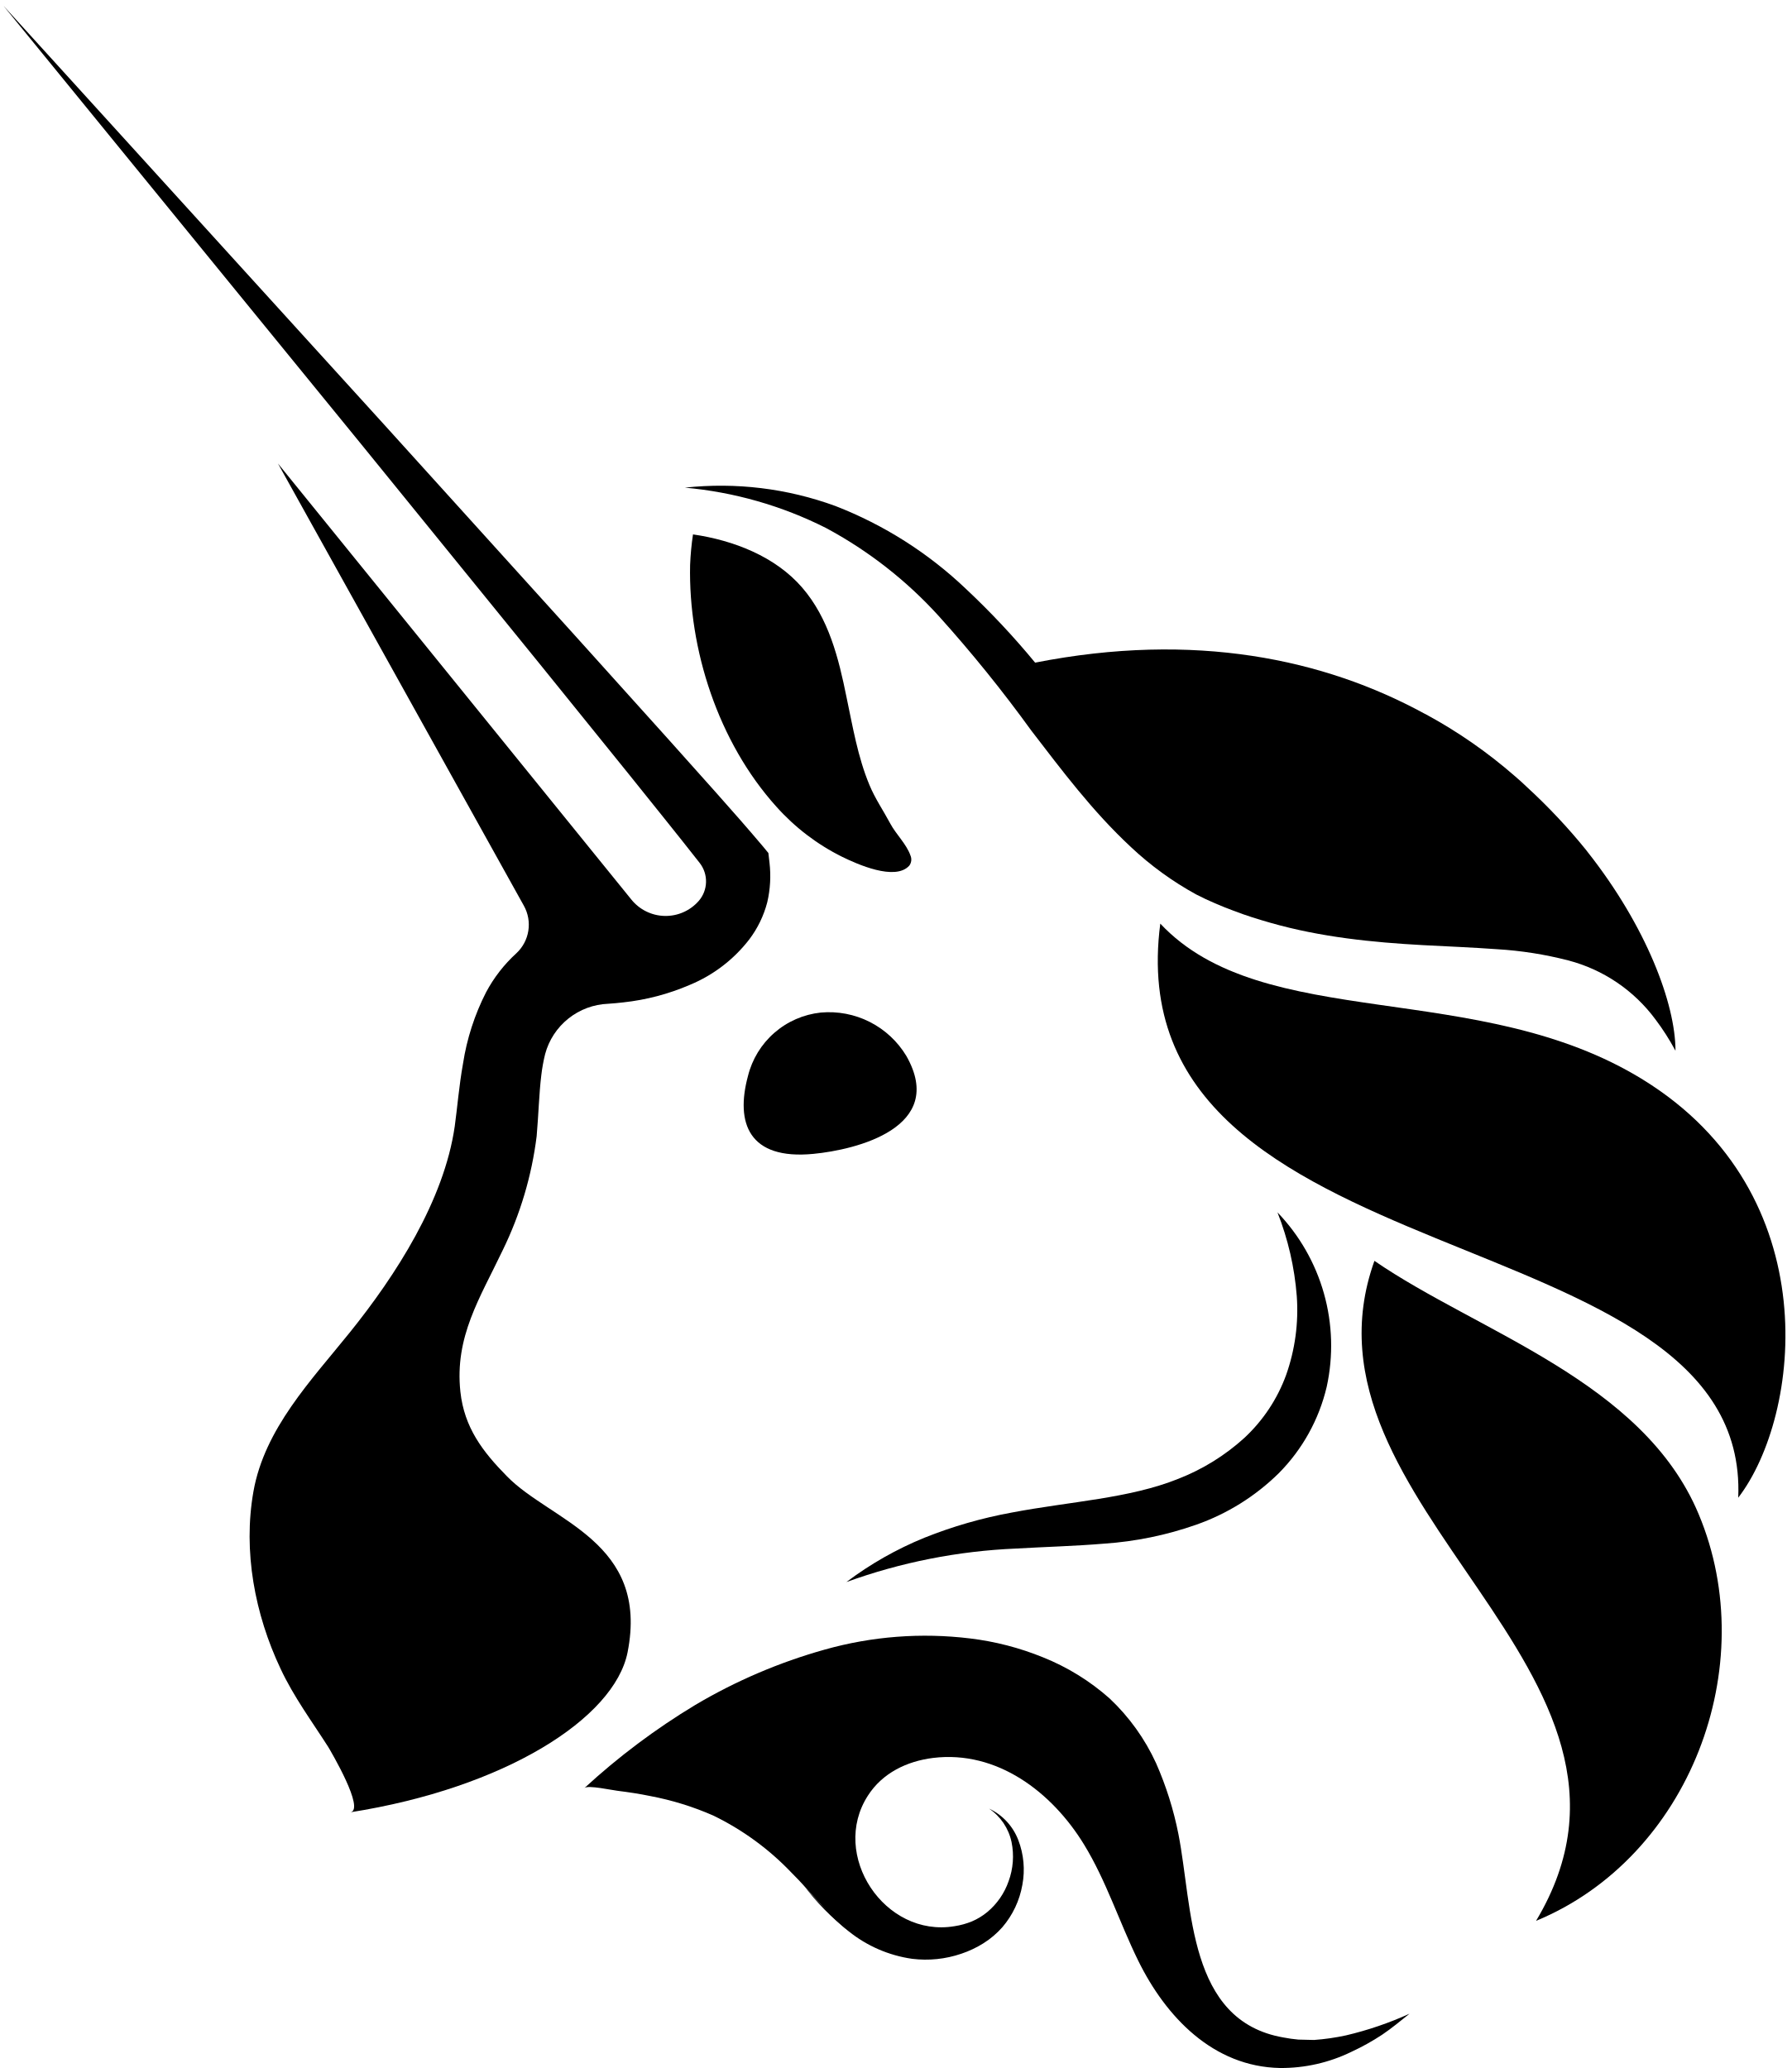
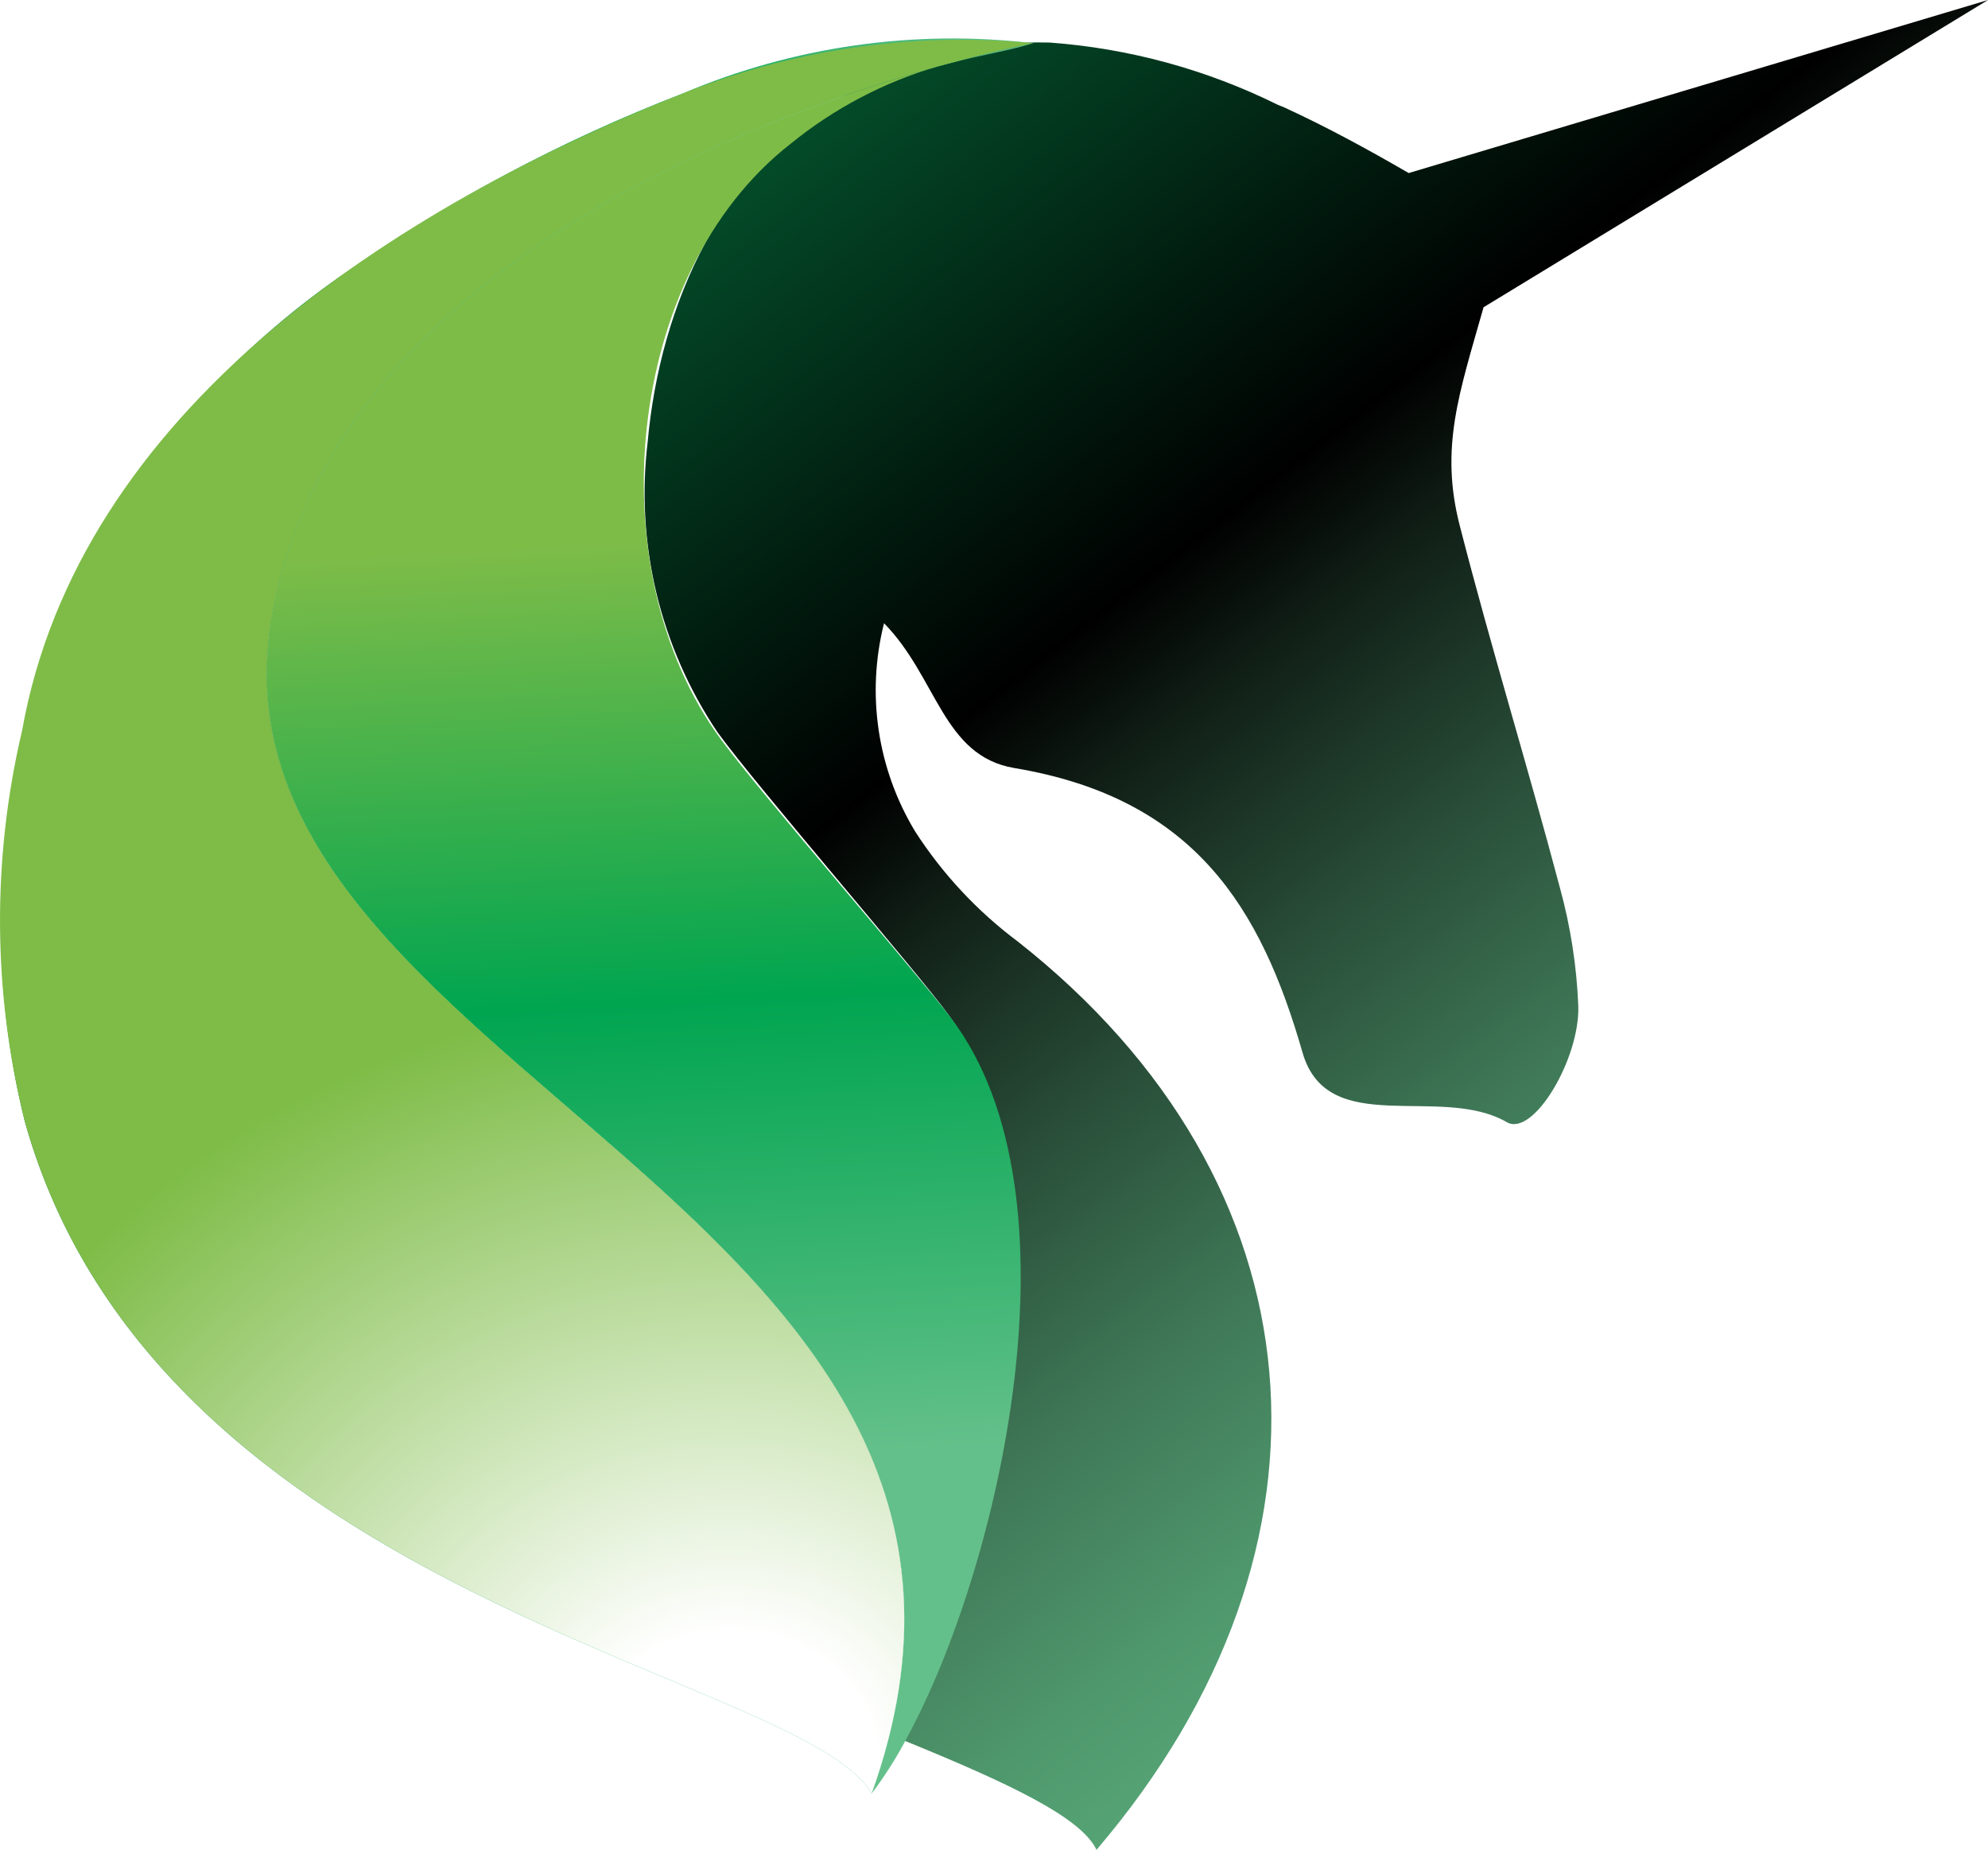
- <svg xmlns="http://www.w3.org/2000/svg" width="285" height="329" viewBox="0 0 285 329" fill="none">
-   <path d="M144.174 168C150.644 179.39 136.174 182.92 129.384 183.57C119.094 184.57 116.964 178.64 118.974 171.19C119.633 168.523 121.097 166.123 123.167 164.317C125.236 162.51 127.812 161.383 130.544 161.09C133.236 160.844 135.942 161.361 138.353 162.583C140.764 163.806 142.782 165.683 144.174 168V168Z" fill="black" />
-   <path d="M184.563 146.94C177.043 204.46 278.423 192.49 276.493 238.27C286.493 225.27 290.793 189.95 261.353 171.77C235.123 155.56 200.943 164.43 184.563 146.94Z" fill="black" />
-   <path d="M242.973 125.25C242.313 124.64 241.633 124.04 240.973 123.44C241.643 124.05 242.313 124.69 242.973 125.25Z" fill="#FF00F3" />
-   <path d="M266.513 167.15L266.453 167.06C265.538 165.36 264.495 163.732 263.333 162.19C259.915 157.56 255.013 154.242 249.443 152.79C245.736 151.833 241.945 151.237 238.123 151.01C234.253 150.73 230.303 150.57 226.313 150.36C218.313 149.92 210.123 149.1 202.123 146.82C200.123 146.25 198.123 145.63 196.193 144.88C195.193 144.52 194.263 144.13 193.273 143.71C192.283 143.29 191.273 142.81 190.273 142.3C186.512 140.24 183.027 137.709 179.903 134.77C173.743 129.04 168.903 122.54 164.053 116.24C159.481 109.916 154.574 103.841 149.353 98.04C144.202 92.358 138.114 87.602 131.353 83.98C124.353 80.454 116.75 78.283 108.943 77.58C117.042 76.701 125.234 77.7 132.883 80.5C140.602 83.497 147.659 87.978 153.653 93.69C157.567 97.361 161.242 101.279 164.653 105.42C190.053 100.42 210.653 104.86 226.483 113.48L226.843 113.66C231.882 116.393 236.604 119.673 240.923 123.44C241.613 124.04 242.293 124.64 242.923 125.25C246.295 128.348 249.434 131.691 252.313 135.25L252.533 135.54C261.883 147.38 266.503 159.69 266.513 167.15Z" fill="black" />
-   <path d="M266.513 167.15L266.453 167.03L266.513 167.15Z" fill="black" />
-   <path d="M110.232 85.019C116.712 85.96 123.322 88.54 127.582 93.46C131.842 98.379 133.412 104.78 134.642 110.87C135.642 115.59 136.432 120.4 138.292 124.87C139.192 127.05 140.512 128.96 141.612 131.02C142.522 132.73 144.182 134.269 144.822 136.099C144.937 136.362 144.979 136.651 144.946 136.935C144.913 137.22 144.804 137.49 144.632 137.72C142.372 140.22 136.272 137.44 133.972 136.32C129.996 134.349 126.435 131.633 123.482 128.32C114.252 118.07 109.482 103.32 109.772 89.889C109.836 88.259 109.99 86.633 110.232 85.019Z" fill="black" />
-   <path d="M218.624 200.59C204.624 239.66 268.124 265.87 244.334 305.59C268.744 295.51 280.334 265.06 270.204 240.9C261.344 219.69 235.144 211.96 218.624 200.59Z" fill="black" />
-   <path d="M134.633 251.69C138.448 248.814 142.619 246.445 147.043 244.64C151.518 242.848 156.161 241.508 160.903 240.64C170.313 238.85 179.623 238.41 187.443 235.26C191.307 233.751 194.862 231.548 197.933 228.76C200.905 225.998 203.181 222.571 204.573 218.76C205.999 214.739 206.578 210.466 206.273 206.21C205.92 201.638 204.885 197.145 203.203 192.88C206.689 196.505 209.227 200.934 210.592 205.774C211.958 210.615 212.109 215.717 211.033 220.63C209.809 225.83 207.168 230.59 203.403 234.38C199.676 238.052 195.181 240.852 190.243 242.58C185.53 244.233 180.616 245.242 175.633 245.58C170.833 245.98 166.193 246.09 161.633 246.36C152.413 246.747 143.308 248.544 134.633 251.69V251.69Z" fill="black" />
-   <path d="M224.213 320.36C222.803 321.48 221.393 322.67 219.843 323.71C218.283 324.738 216.649 325.647 214.953 326.43C211.423 328.152 207.541 329.032 203.613 329C192.973 328.8 185.453 320.88 181.053 311.93C178.053 305.83 175.983 299.24 172.423 293.43C167.333 285.12 158.623 278.43 148.423 279.67C144.263 280.19 140.363 282.06 138.053 285.67C131.973 295.1 140.703 308.31 151.833 306.44C152.78 306.296 153.706 306.041 154.593 305.68C155.477 305.303 156.302 304.802 157.043 304.19C158.598 302.895 159.77 301.201 160.433 299.29C161.164 297.297 161.327 295.14 160.903 293.06C160.446 290.886 159.163 288.975 157.323 287.73C159.462 288.731 161.129 290.524 161.973 292.73C162.848 295 163.074 297.469 162.623 299.86C162.186 302.351 161.088 304.679 159.443 306.6C158.569 307.588 157.559 308.447 156.443 309.15C155.337 309.845 154.152 310.405 152.913 310.82C150.401 311.678 147.727 311.955 145.093 311.63C141.394 311.103 137.905 309.59 134.993 307.25C131.553 304.53 128.993 300.97 125.883 297.91C122.318 294.169 118.111 291.097 113.463 288.84C110.257 287.432 106.903 286.392 103.463 285.74C101.733 285.38 99.983 285.12 98.233 284.9C97.433 284.82 93.513 283.95 92.963 284.46C98.372 279.481 104.268 275.058 110.563 271.26C117.026 267.424 123.966 264.456 131.203 262.43C138.707 260.318 146.555 259.716 154.293 260.66C158.276 261.138 162.177 262.147 165.893 263.66C169.786 265.215 173.38 267.435 176.513 270.22C179.614 273.141 182.12 276.636 183.893 280.51C185.493 284.137 186.687 287.93 187.453 291.82C189.733 303.45 188.893 321.48 204.123 324.14C204.917 324.294 205.718 324.407 206.523 324.48L209.013 324.54C210.725 324.418 212.426 324.174 214.103 323.81C217.577 322.993 220.964 321.837 224.213 320.36V320.36Z" fill="black" />
-   <path d="M135.713 307.69L135.312 307.38L135.713 307.69Z" fill="#FF00FF" />
-   <path d="M122.043 143.55C121.488 145.681 120.52 147.683 119.193 149.44C116.723 152.646 113.453 155.146 109.713 156.69C106.348 158.14 102.785 159.077 99.143 159.47C98.353 159.57 97.533 159.63 96.743 159.69C94.436 159.778 92.218 160.602 90.413 162.041C88.608 163.481 87.311 165.46 86.713 167.69C86.439 168.799 86.235 169.925 86.103 171.06C85.743 174 85.683 177.06 85.363 180.76C84.579 187.056 82.758 193.179 79.973 198.88C76.353 206.5 72.293 212.64 73.233 221.42C73.853 227.12 76.773 230.94 80.653 234.88C87.653 242.04 103.323 245.24 99.823 262.88C97.713 273.41 80.253 284.46 55.713 288.32C58.153 287.95 52.583 278.56 52.233 277.96C49.603 273.84 46.723 269.96 44.633 265.49C40.533 256.82 38.633 246.79 40.313 237.29C42.083 227.29 49.483 219.63 55.633 211.99C62.953 202.9 70.633 190.99 72.333 179.19C72.733 176.33 73.013 172.75 73.653 169.19C74.263 165.246 75.498 161.425 77.313 157.87C78.551 155.539 80.182 153.438 82.133 151.66C83.15 150.716 83.821 149.458 84.039 148.087C84.256 146.717 84.008 145.313 83.333 144.1L44.213 73.74L100.403 143.08C101.043 143.883 101.851 144.536 102.772 144.992C103.692 145.448 104.702 145.696 105.729 145.717C106.756 145.739 107.775 145.535 108.714 145.119C109.653 144.703 110.489 144.085 111.163 143.31V143.31C111.875 142.48 112.278 141.43 112.305 140.337C112.333 139.244 111.982 138.175 111.313 137.31C107.643 132.62 103.763 127.84 100.003 123.14L85.863 105.64L57.483 70.7L0.553 0.92L61.123 67.57L91.333 100.97L106.403 117.71C111.403 123.34 116.403 128.79 121.403 134.71L122.223 135.71L122.403 137.26C122.646 139.362 122.525 141.49 122.043 143.55V143.55Z" fill="black" />
-   <path d="M135.002 307.21C132.287 305.113 129.871 302.653 127.822 299.9C130.02 302.521 132.421 304.966 135.002 307.21V307.21Z" fill="black" />
+ <svg xmlns="http://www.w3.org/2000/svg" xmlns:xlink="http://www.w3.org/1999/xlink" id="Layer_1" data-name="Layer 1" viewBox="0 0 64 59.54">
+   <defs>
+     <style>.cls-1{fill:#0d7208;stroke:#231f20;stroke-linecap:round;stroke-miterlimit:10;stroke-width:0.11px;}.cls-2{fill:url(#linear-gradient);}.cls-3{fill:url(#linear-gradient-2);}.cls-4{fill:url(#linear-gradient-3);}.cls-5{fill:url(#linear-gradient-4);}.cls-6{fill:url(#radial-gradient);}</style>
+     <linearGradient id="linear-gradient" x1="21.94" y1="-3.77" x2="67.56" y2="55.17" gradientUnits="userSpaceOnUse">
+       <stop offset="0" stop-color="#056f3c" />
+       <stop offset="0.36" />
+       <stop offset="0.42" stop-color="#112017" />
+       <stop offset="0.53" stop-color="#2a503a" />
+       <stop offset="0.63" stop-color="#3f7857" />
+       <stop offset="0.73" stop-color="#4f986d" />
+       <stop offset="0.83" stop-color="#5bae7d" />
+       <stop offset="0.92" stop-color="#62bb87" />
+       <stop offset="1" stop-color="#64c08a" />
+     </linearGradient>
+     <linearGradient id="linear-gradient-2" y1="1.72" x2="33.26" y2="1.72" gradientUnits="userSpaceOnUse">
+       <stop offset="0" stop-color="#056f3c" />
+       <stop offset="0.5" stop-color="#00a550" />
+       <stop offset="1" stop-color="#64c08a" />
+     </linearGradient>
+     <linearGradient id="linear-gradient-3" x1="21.57" y1="47.12" x2="19.98" y2="17.43" gradientUnits="userSpaceOnUse">
+       <stop offset="0" stop-color="#64c08a" />
+       <stop offset="0.5" stop-color="#00a550" />
+       <stop offset="1" stop-color="#7ebc48" />
+     </linearGradient>
+     <linearGradient id="linear-gradient-4" x1="0" y1="29.47" x2="33.26" y2="29.47" xlink:href="#linear-gradient-2" />
+     <radialGradient id="radial-gradient" cx="1087.01" cy="-3992.2" r="50.76" gradientTransform="translate(-965.66 3290.36) scale(0.91 0.81)" gradientUnits="userSpaceOnUse">
+       <stop offset="0.1" stop-color="#fff" />
+       <stop offset="0.6" stop-color="#7ebc47" />
+     </radialGradient>
+   </defs>
+   <path class="cls-1" d="M24.25,64" transform="translate(0 0)" />
+   <path class="cls-2" d="M50.81,32.37c.06,1.7-1.45,4.24-2.3,3.75-2.14-1.24-5.78.56-6.58-2.25-1.33-4.63-3.46-8.18-9.28-9.15-2.3-.39-2.48-2.92-4.19-4.66a8.79,8.79,0,0,0,1,6.7,13.67,13.67,0,0,0,3.3,3.54c9.85,7.75,10.91,19.44,2.54,29.24-.5-1.06-2.89-2.17-6.2-3.52,3-5.61,5.71-17.61,1.44-23.35-1-1.38-6.14-7.31-7.44-9.1a13.79,13.79,0,0,1-2.25-9.34c.4-4.44,2.41-9,6.58-11.29a12.3,12.3,0,0,1,6.37-1.57,19.82,19.82,0,0,1,7.33,2l.22.09c1.37.63,2.69,1.35,4,2.11L64,0,47.76,9.89c-.78,2.76-1.42,4.52-.76,7.05,1,3.9,2.19,7.75,3.22,11.64A16.9,16.9,0,0,1,50.81,32.37Z" transform="translate(0 0)" />
+   <path class="cls-3" d="M33.26,1.39s-1.06.2-2.74.66C31.56,1.77,32.47,1.64,33.26,1.39Z" transform="translate(0 0)" />
+   <path class="cls-4" d="M23.21,23.8c-4-5.42-3.11-15,2.24-19.17a13.5,13.5,0,0,1,4.73-2.49C24,3.87,10.55,8.89,8.73,20,6.35,34.47,34.86,38.78,28.06,57.73a12.86,12.86,0,0,0,1.15-1.82c3-5.55,5.71-17.43,1.43-23.11C29.62,31.44,24.51,25.57,23.21,23.8Z" transform="translate(0 0)" />
+   <path class="cls-5" d="M8.73,20C10.55,8.89,24,3.87,30.18,2.14l.34-.09c1.68-.46,2.74-.66,2.74-.66A22.19,22.19,0,0,0,22,3,51.36,51.36,0,0,0,10.93,8.91a27.79,27.79,0,0,0-8,8.67,19.39,19.39,0,0,0-1.91,5A26.41,26.41,0,0,0,.8,36.1c4.32,15.41,25,17.73,27.26,21.63C34.86,38.78,6.35,34.47,8.73,20Z" transform="translate(0 0)" />
+   <path class="cls-6" d="M8.73,20C10.55,8.89,24,3.87,30.18,2.14l.34-.09c1.68-.46,2.74-.66,2.74-.66a24.19,24.19,0,0,0-11,1.51C12.6,6.67,2.53,13.29.71,23.52A26.62,26.62,0,0,0,.8,36.1c4.32,15.41,25,17.73,27.26,21.63C34.86,38.78,6.35,34.47,8.73,20Z" transform="translate(0 0)" />
</svg>
